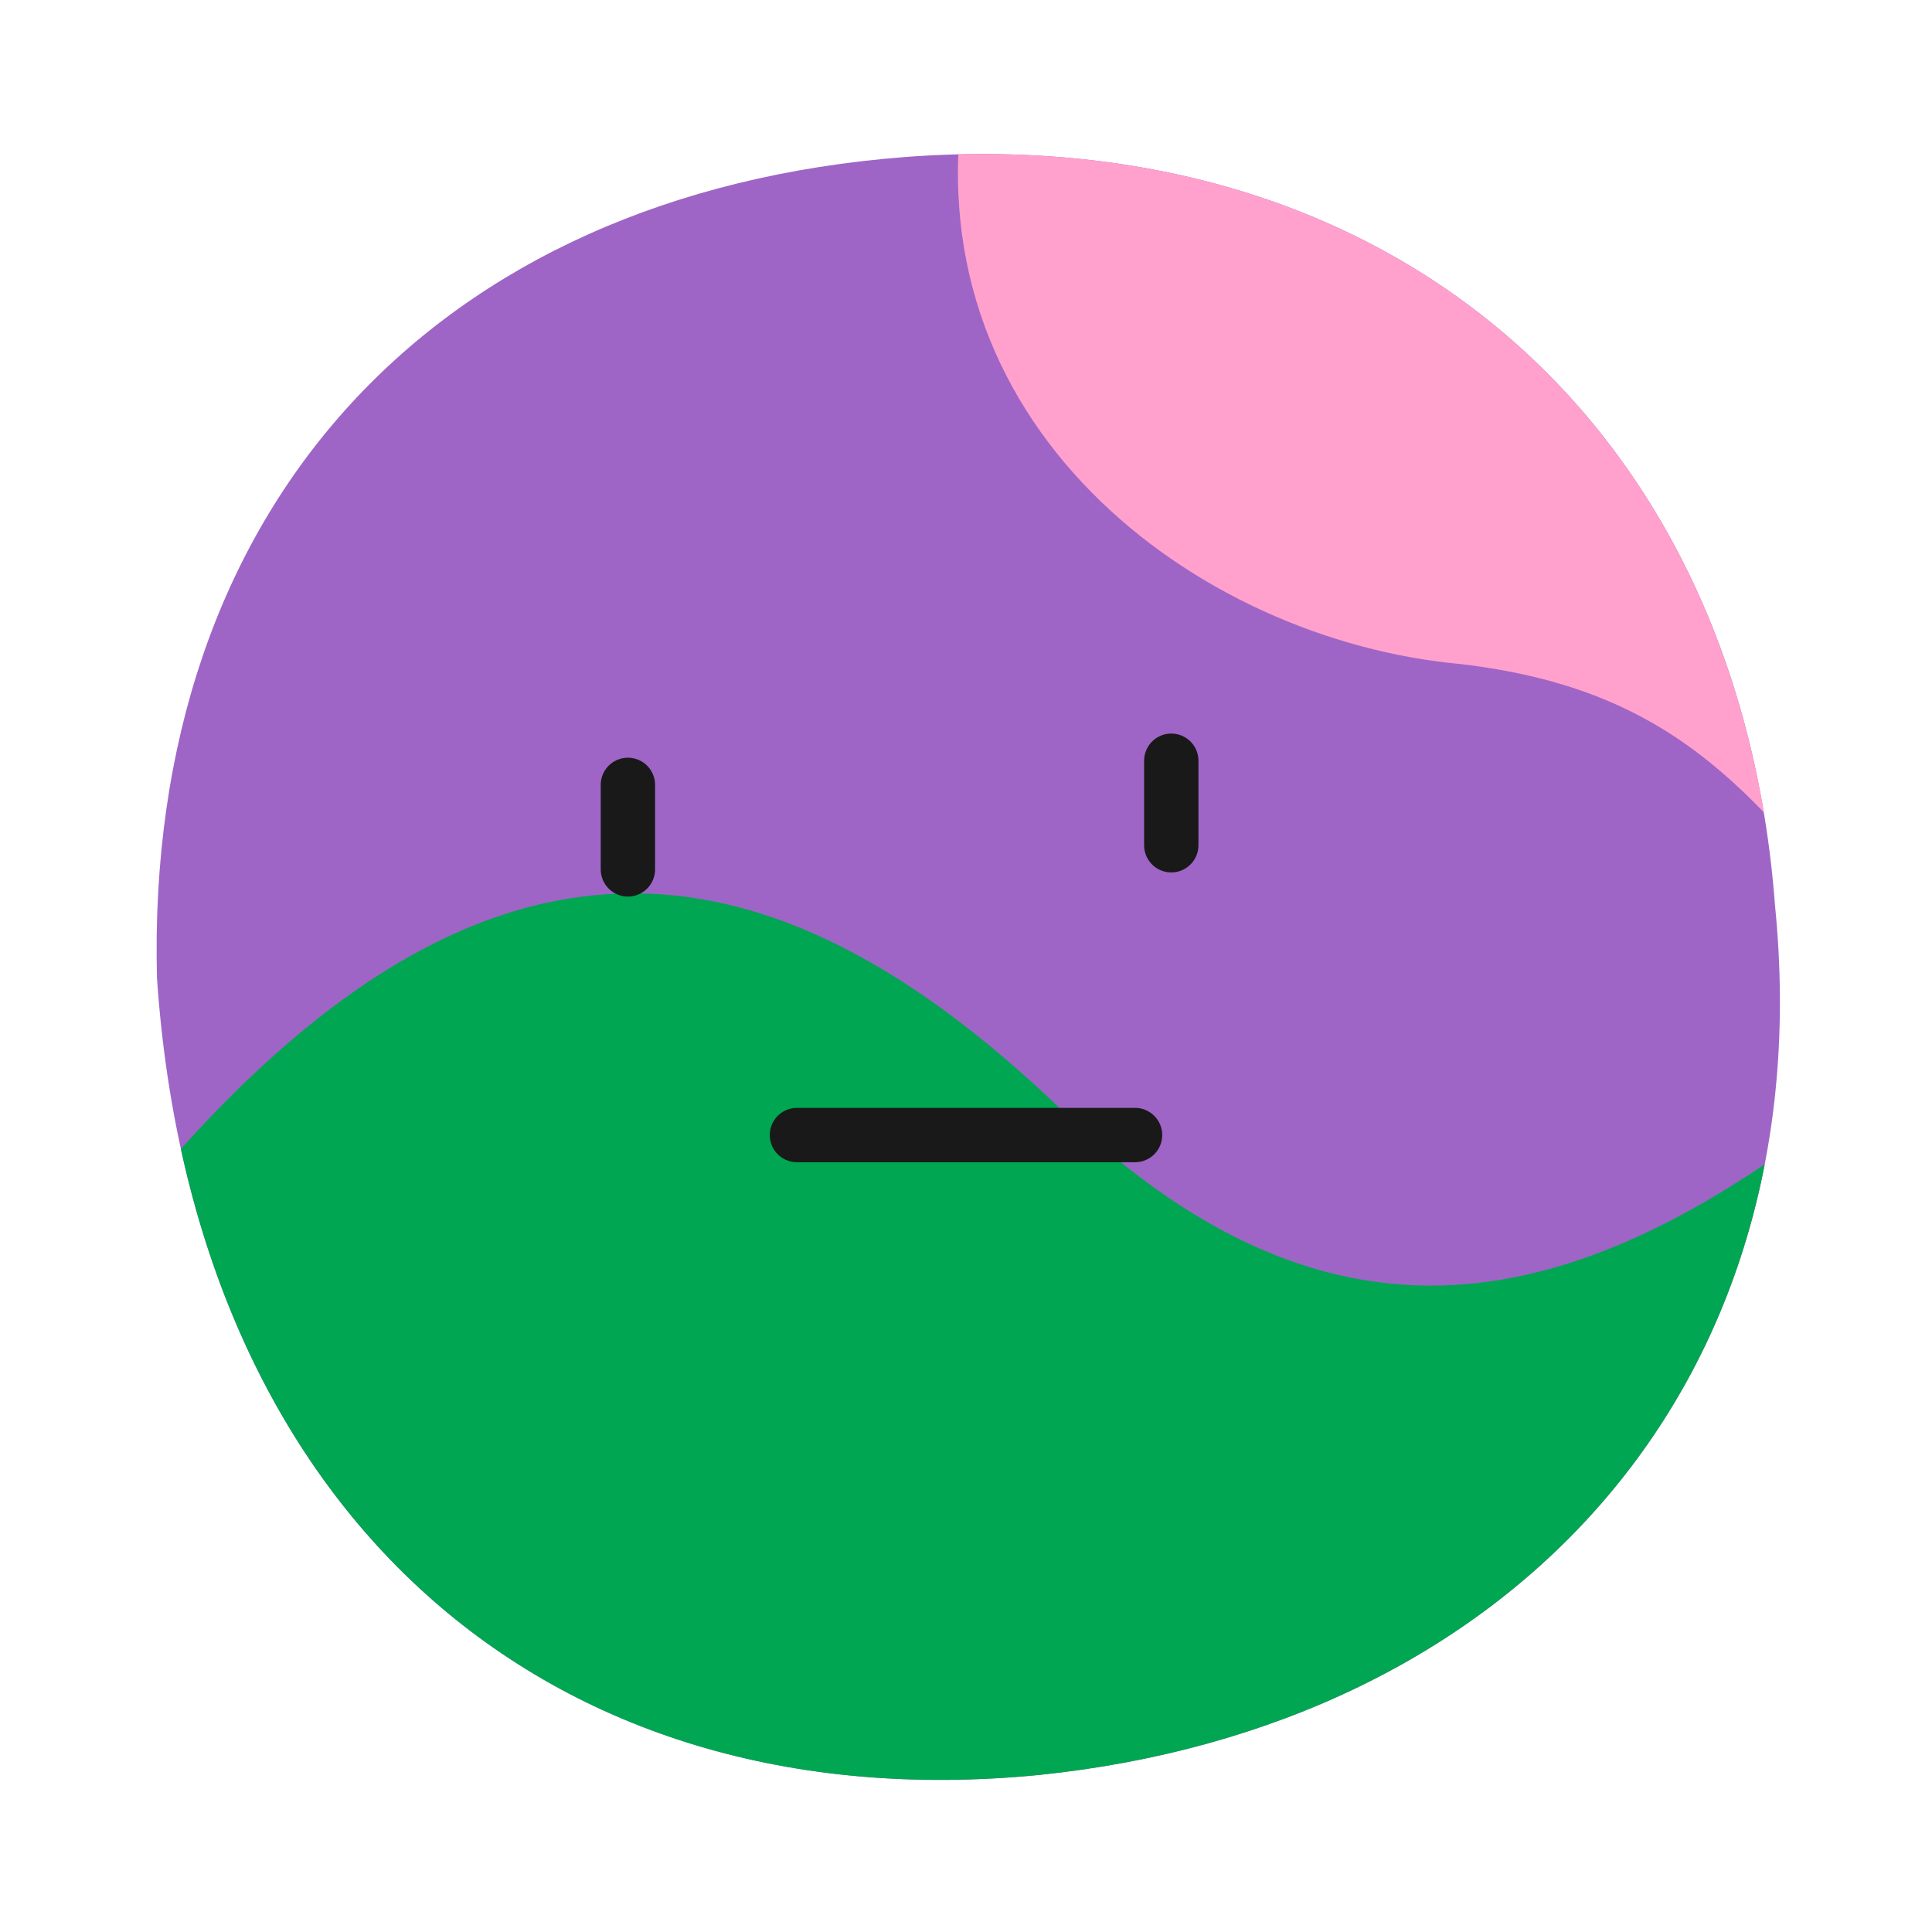
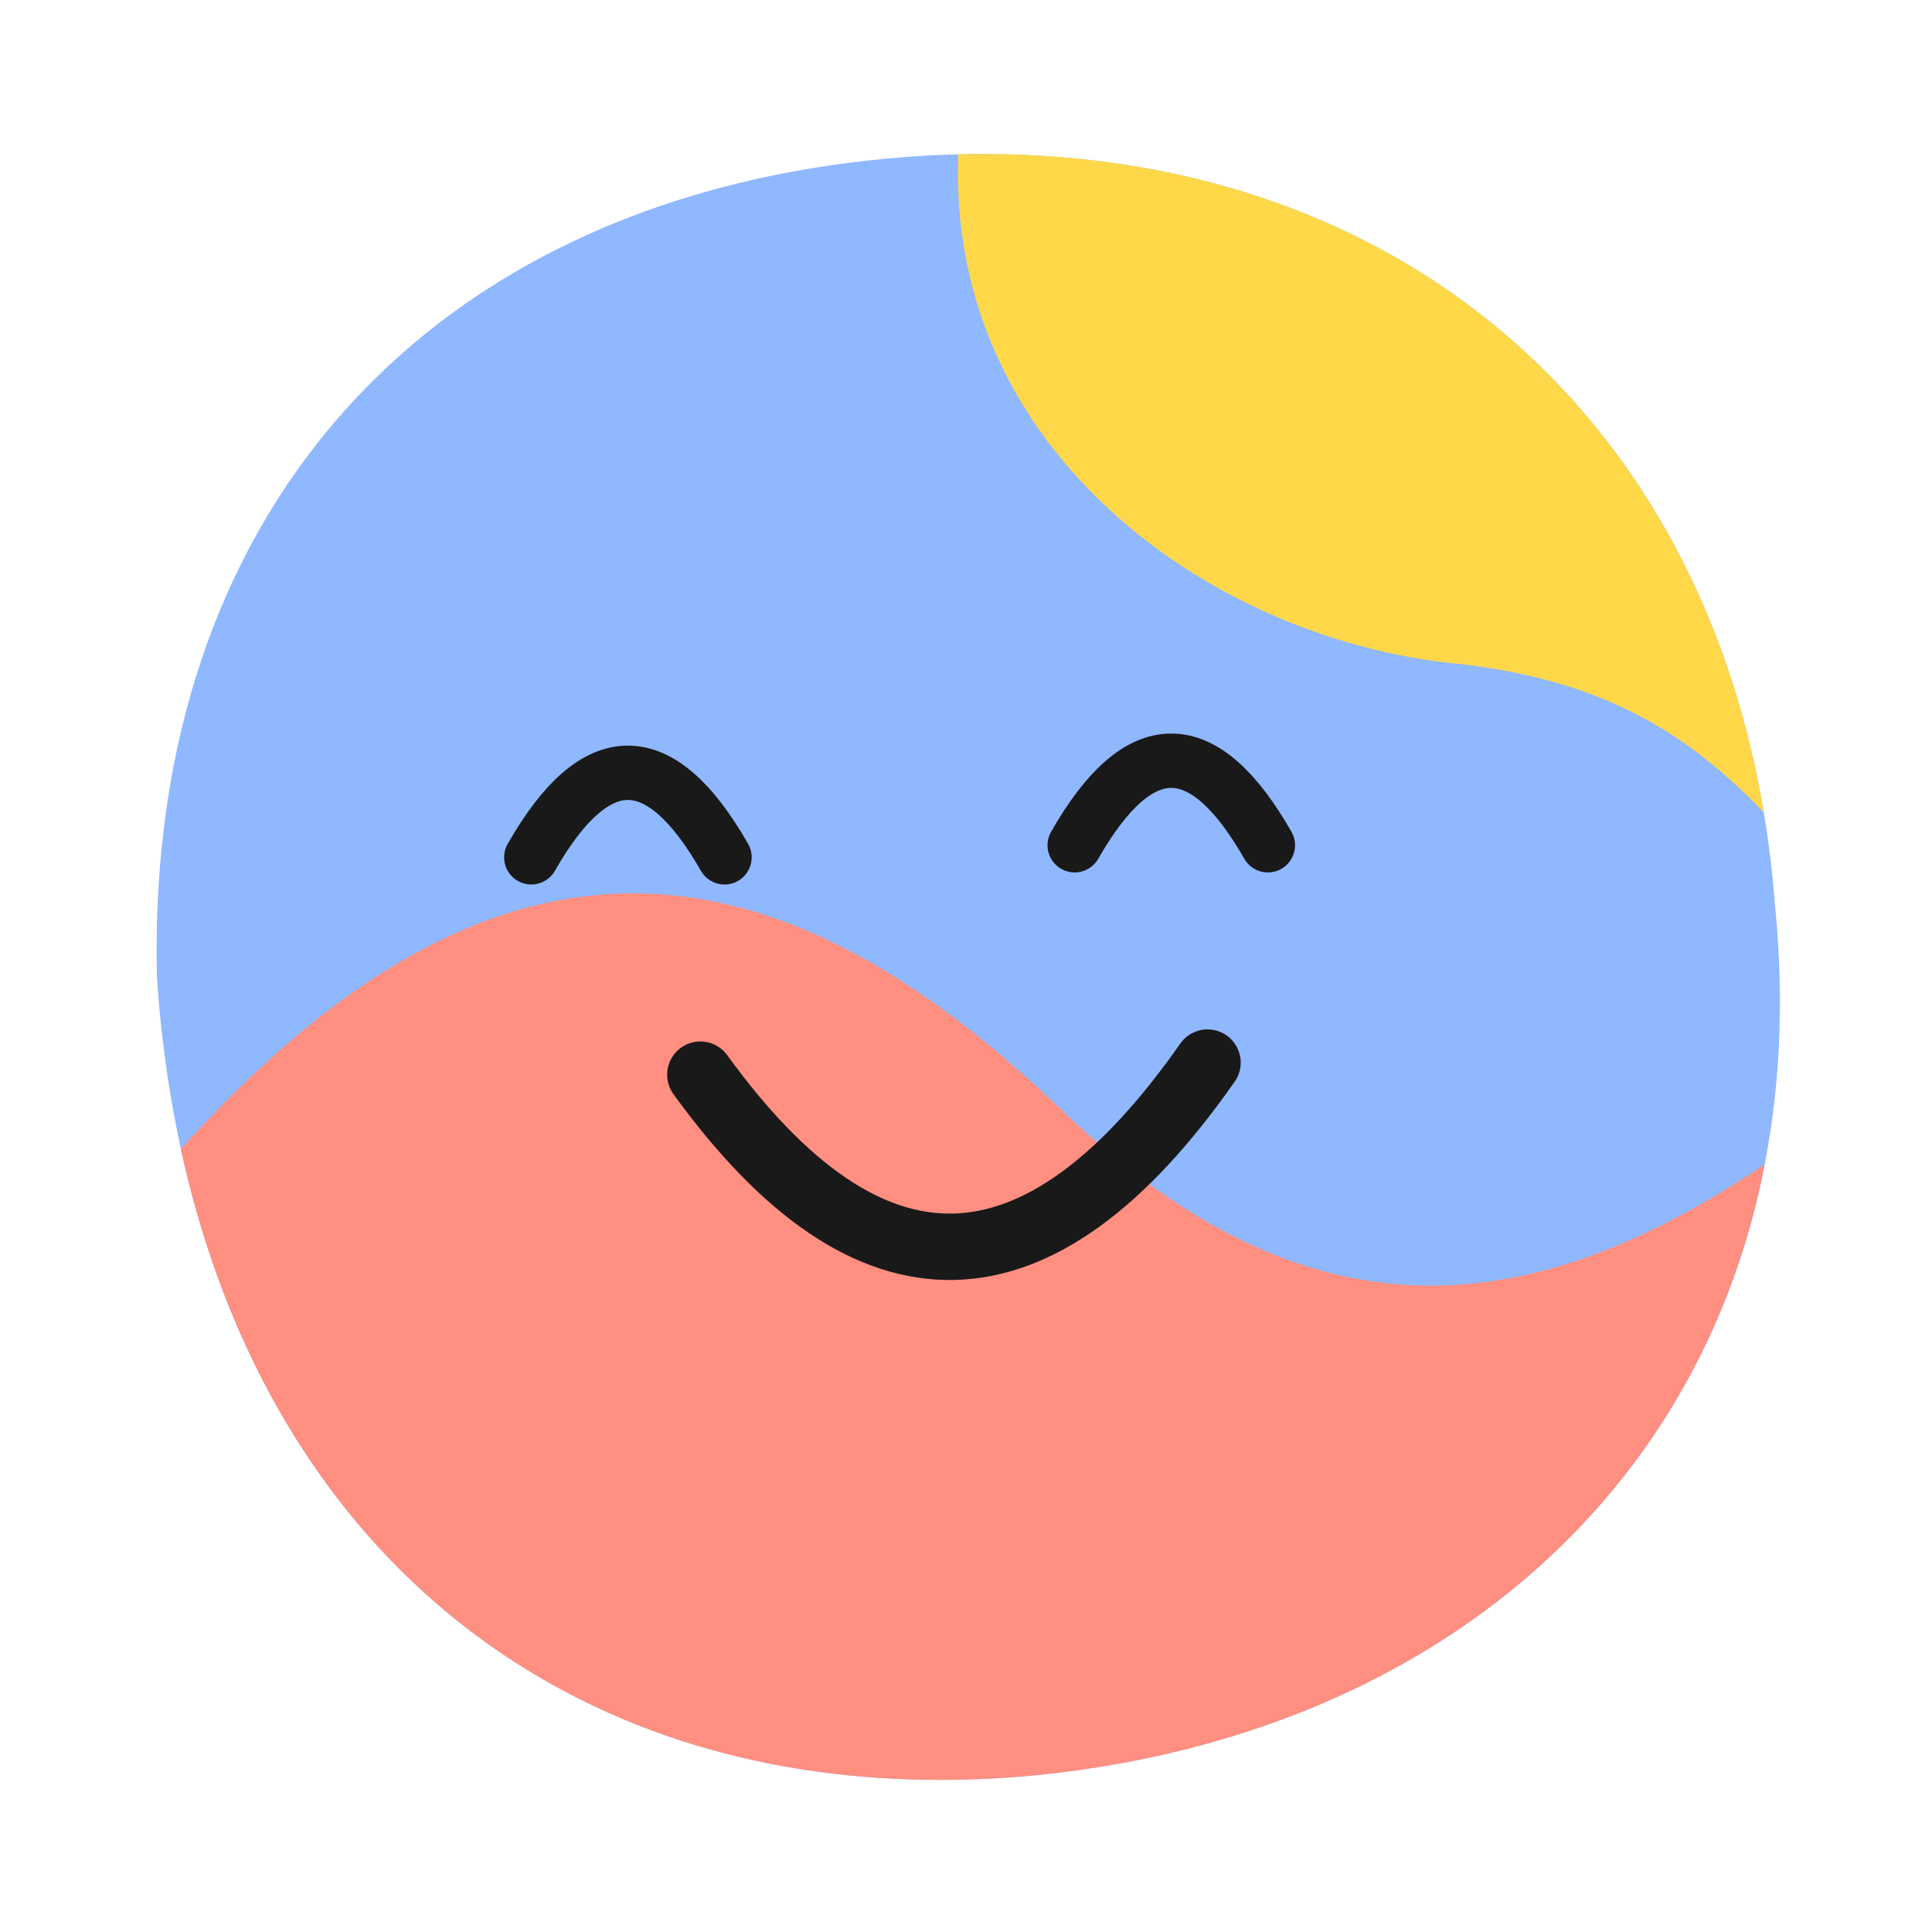
<svg xmlns="http://www.w3.org/2000/svg" viewBox="0 0 160 160" width="160" height="160">
  <defs>
    <clipPath id="profile">
      <path d="M 13,81 C 12,42 36,16 75,13 C 115,10 144,35 147,75 C 151,115 125,143 86,147 C 45,151 16,125 13,81 Z" />
    </clipPath>
  </defs>
  <g clip-path="url(#profile)">
-     <path fill="#9e65c6" d="M 6,6 H 154 V 154 H 6 Z" />
-     <path fill="#00a651" d="M 4,109 C 36,64 62,67 88,92 C 112,115 133,108 156,89 V 155 H 4 Z" />
-     <path fill="#ffa1cc" d="M 80,7 C 75,35 99,53 121,55 C 138,57 145,65 155,78 V 7 Z" />
+     <path fill="#8fb8ff" d="M 6,6 H 154 V 154 H 6 Z" />
+     <path fill="#ff8f80" d="M 4,109 C 36,64 62,67 88,92 C 112,115 133,108 156,89 V 155 H 4 Z" />
+     <path fill="#ffd84a" d="M 80,7 C 75,35 99,53 121,55 C 138,57 145,65 155,78 V 7 Z" />
  </g>
  <g fill="none" stroke="#191919" stroke-width="4.5" stroke-linecap="round" stroke-linejoin="round">
-     <path d="M 52,65 L 52,72 M 97,63 L 97,70" />
-     <path d="M 66,94 L 94,94" />
+     <path d="M 44,71 Q 52,57 60,71 M 89,70 Q 97,56 105,70" />
+     <path d="M 58,89 Q 79,118 100,88" stroke-width="5.5" />
  </g>
</svg>
